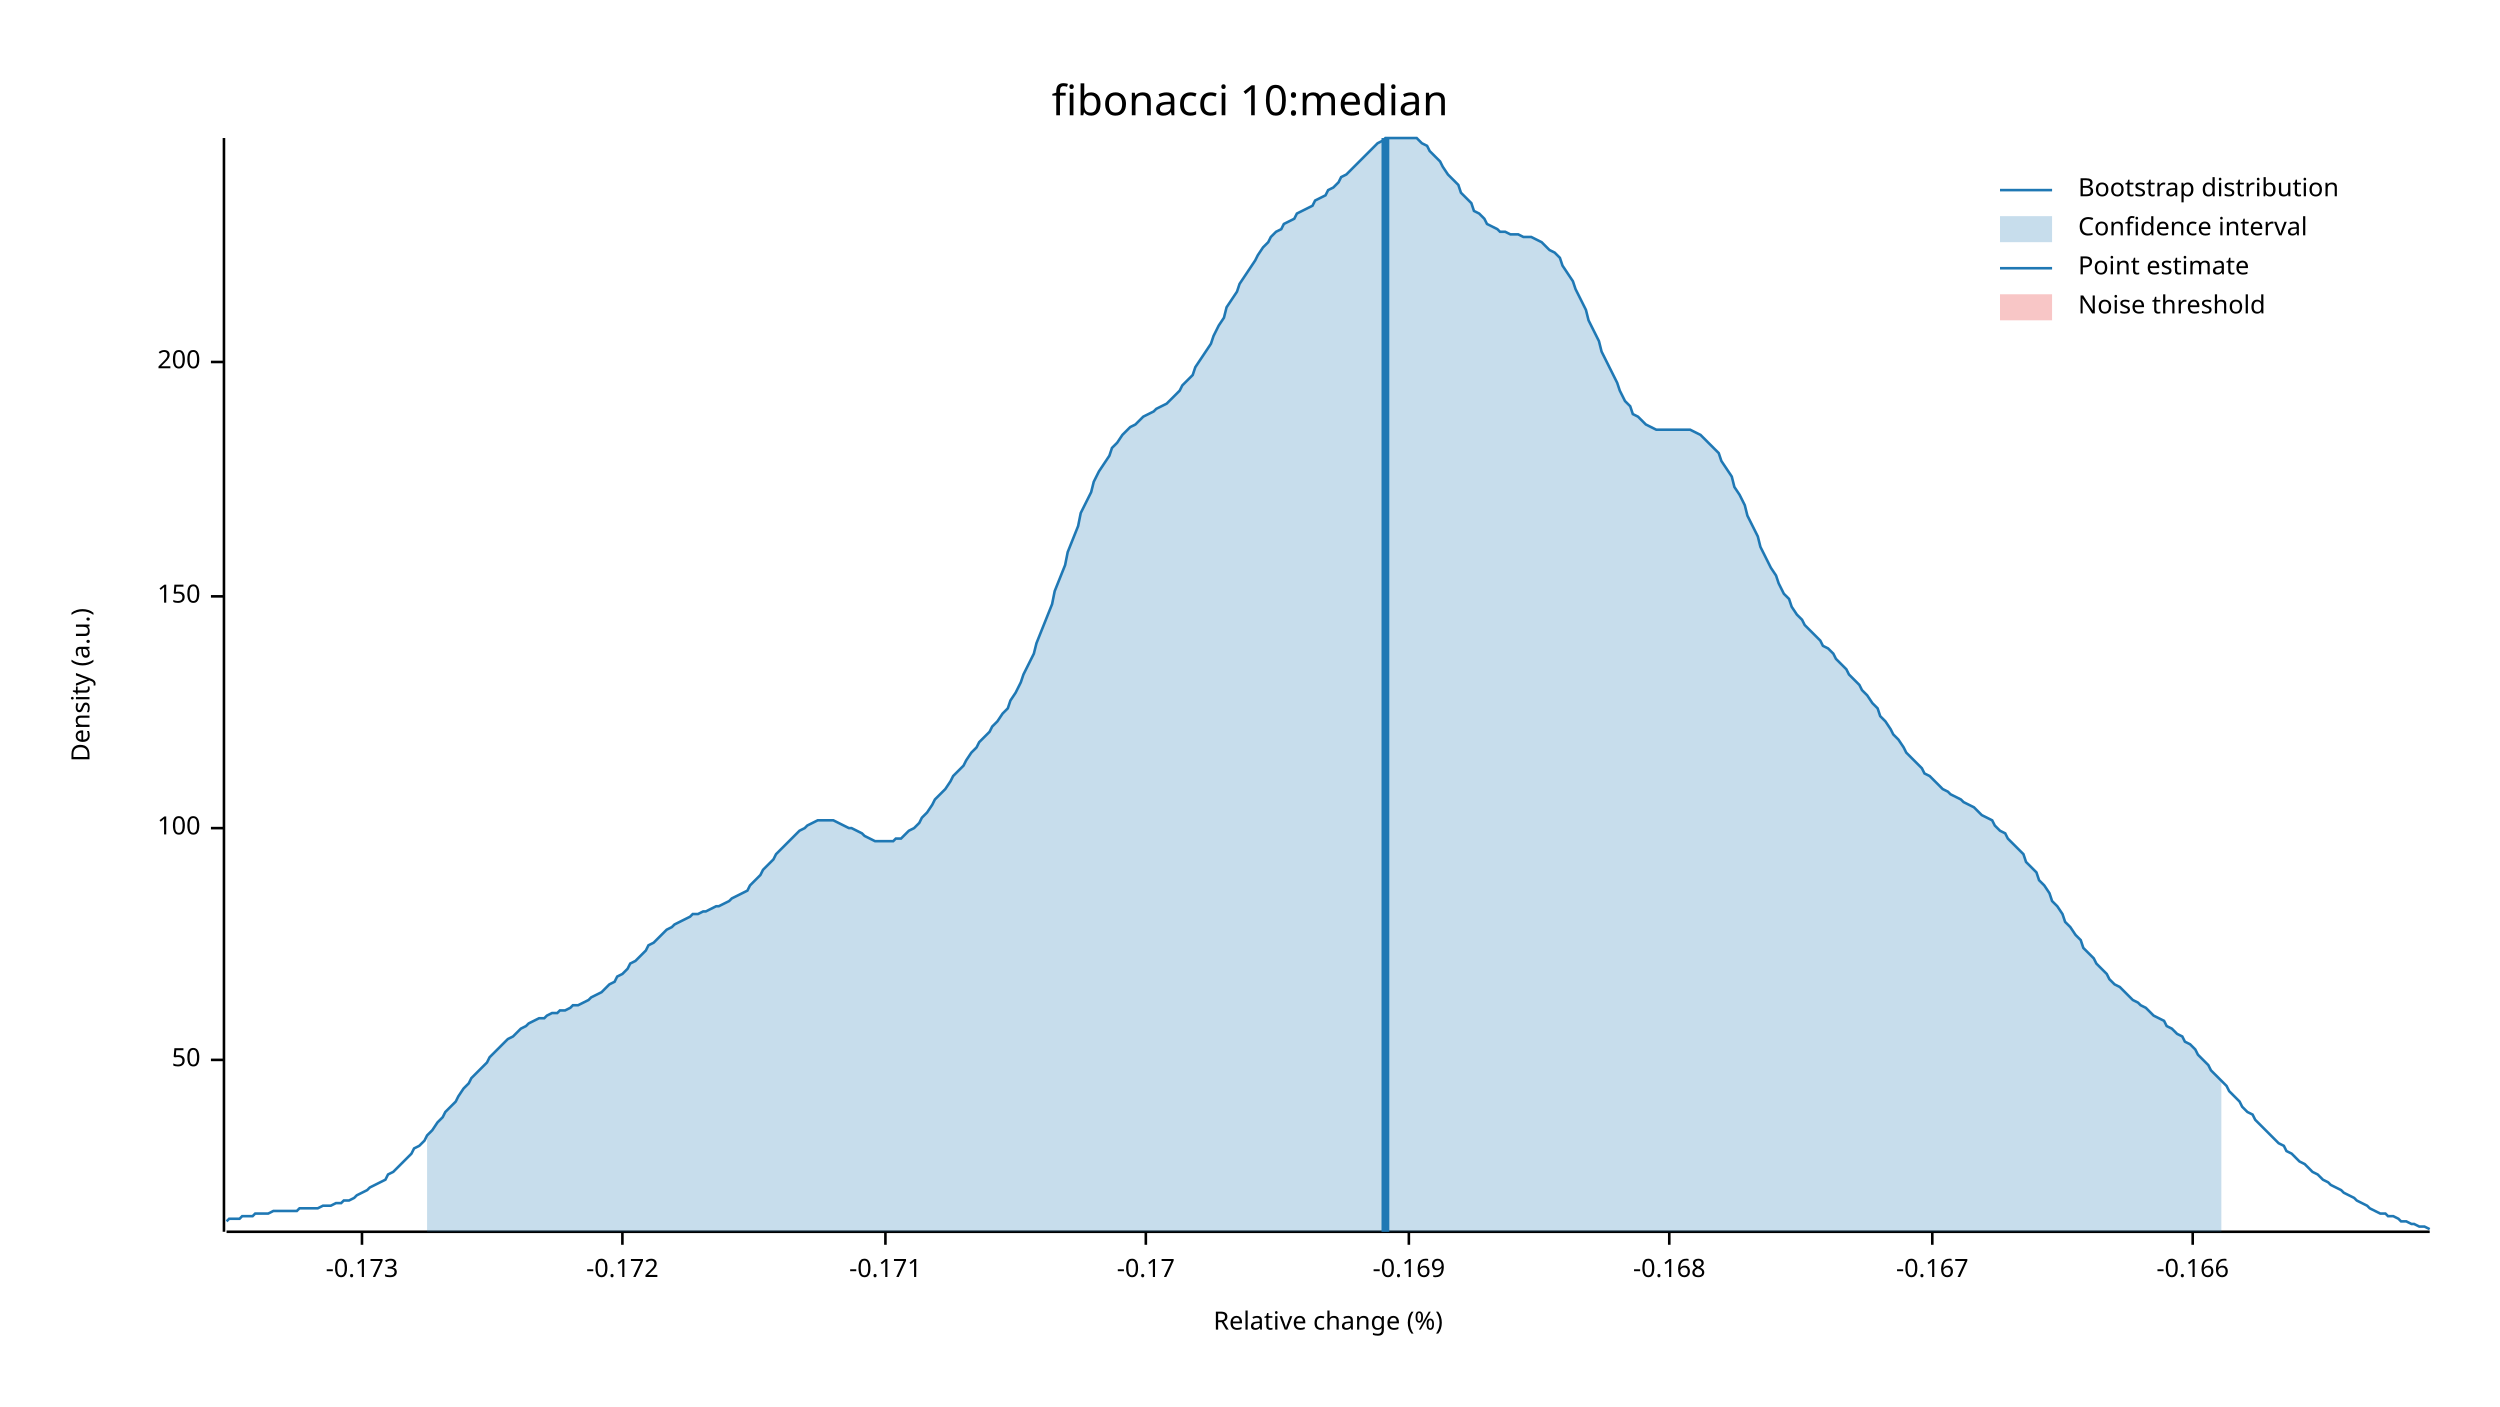
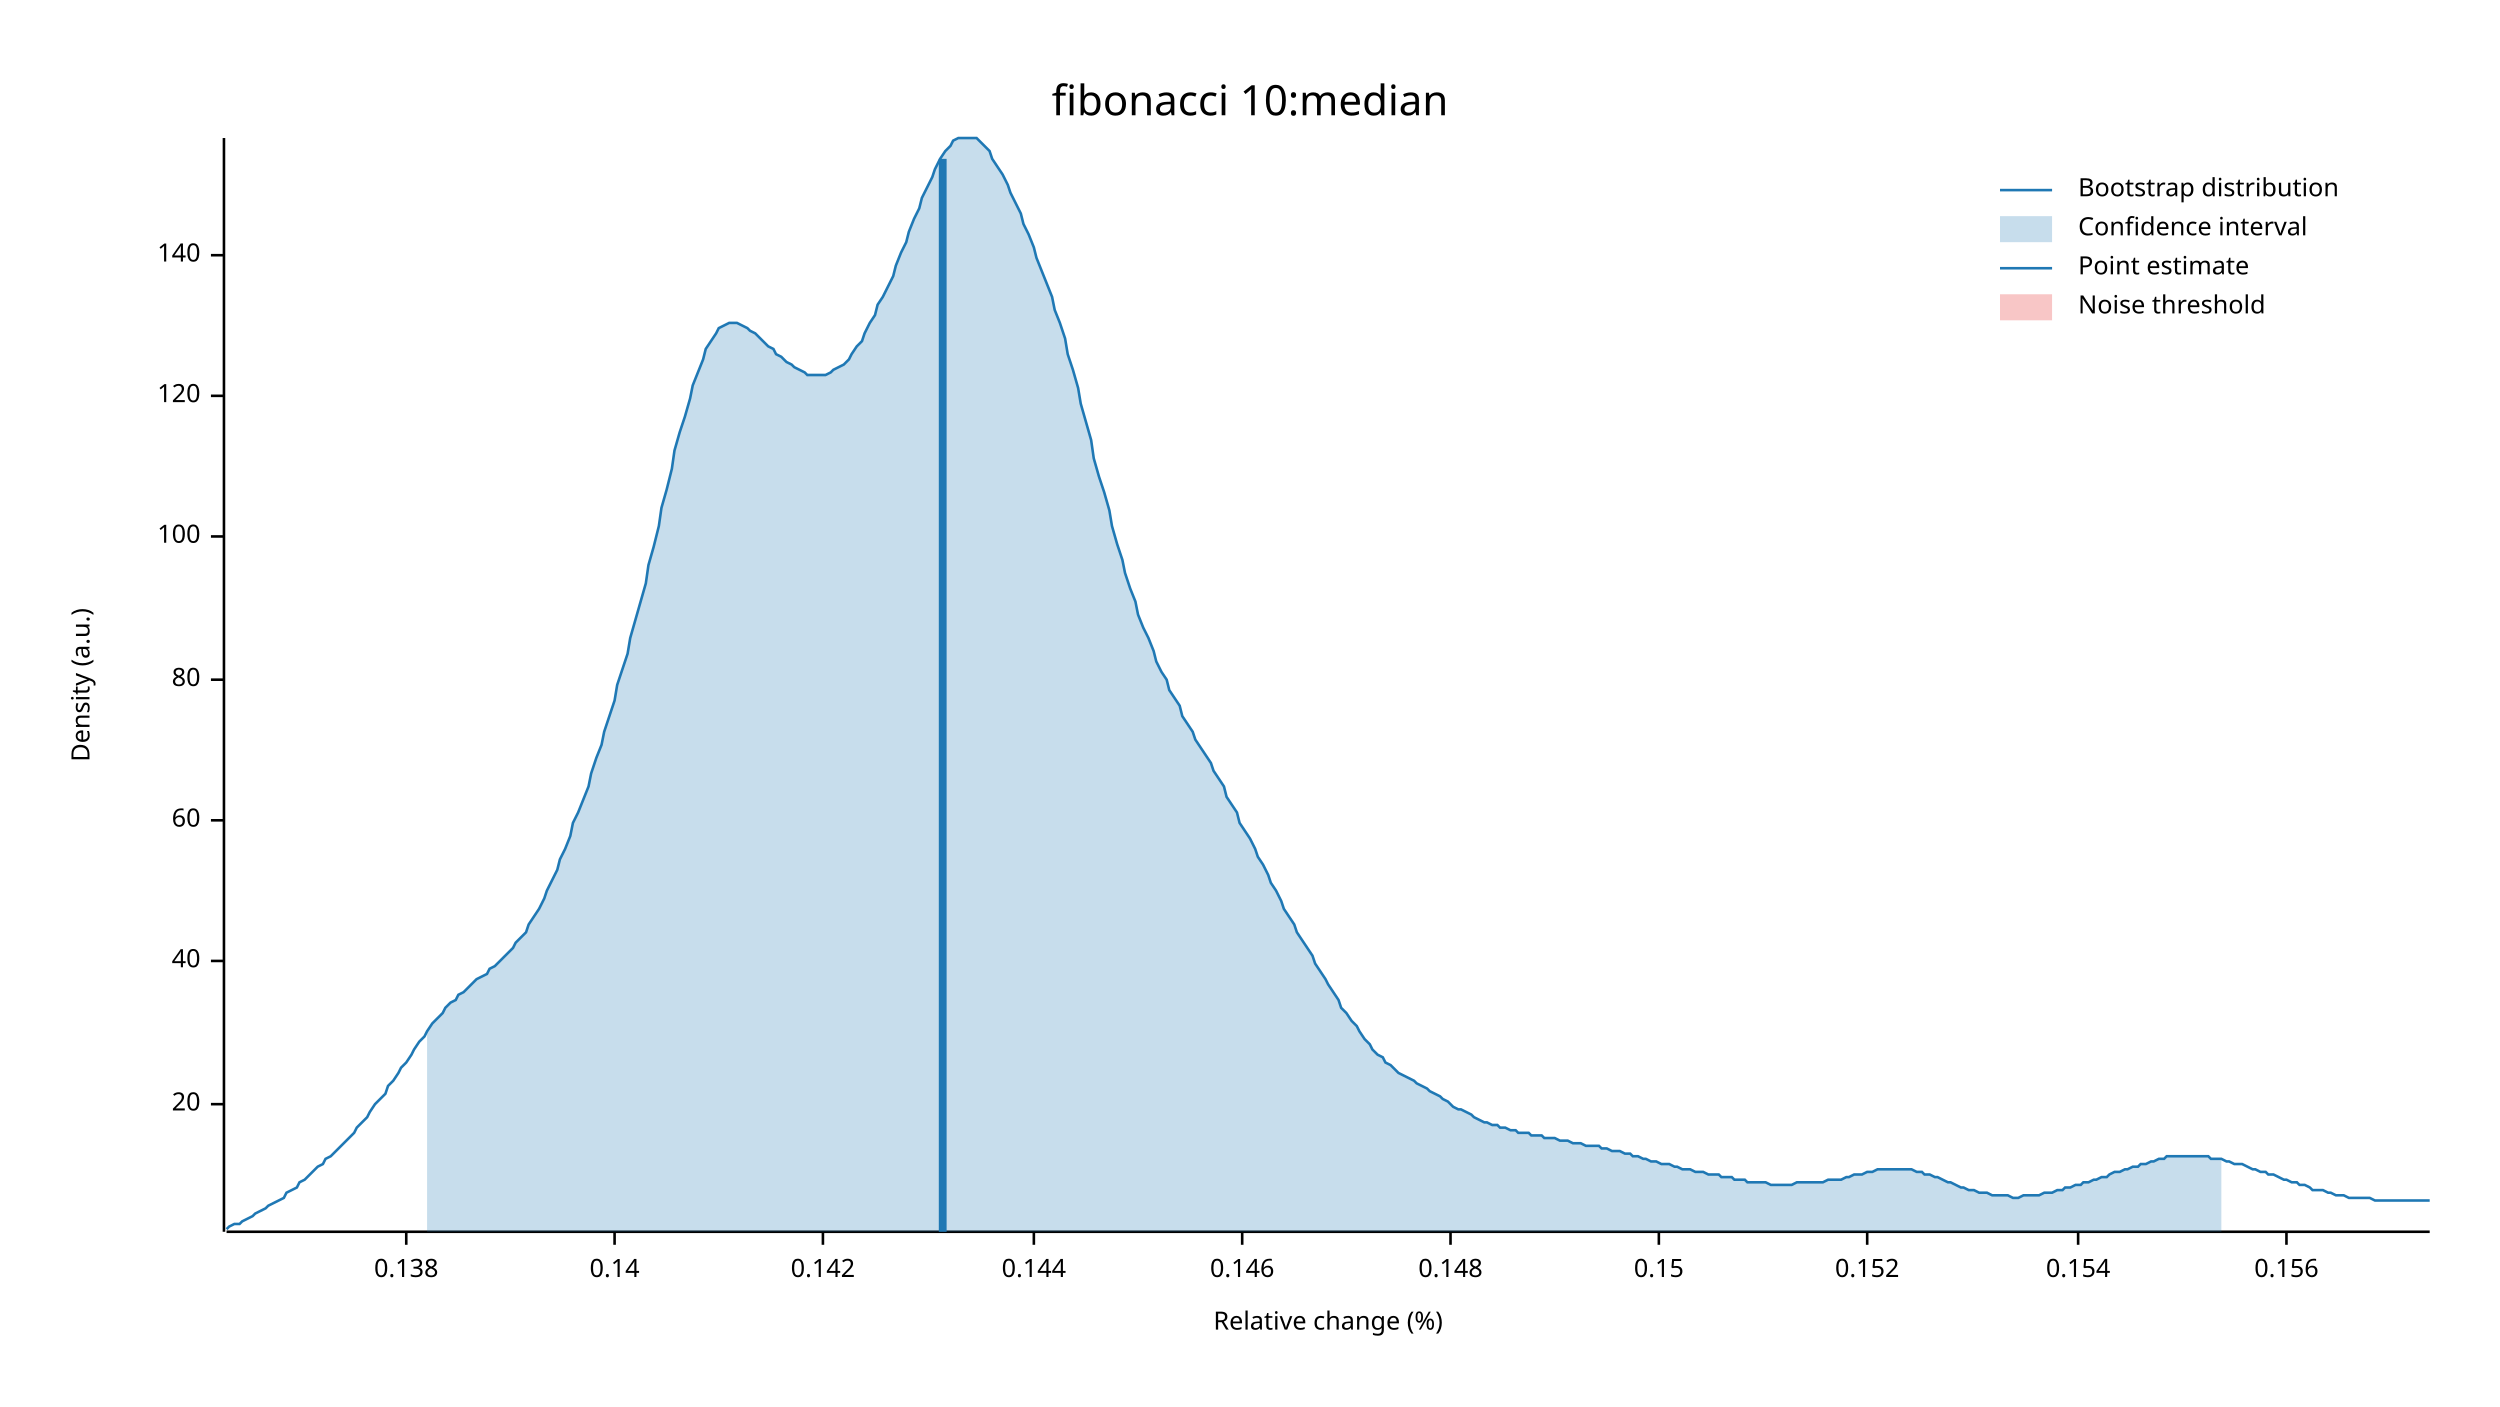
<svg xmlns="http://www.w3.org/2000/svg" width="960" height="540">
  <text x="480" y="32" dy="0.76em" text-anchor="middle" font-family="sans-serif" font-size="16.129" opacity="1" fill="#000000">
fibonacci 10:median
</text>
  <text x="27" y="263" dy="0.76em" text-anchor="middle" font-family="sans-serif" font-size="9.677" opacity="1" fill="#000000" transform="rotate(270, 27, 263)">
Density (a.u.)
</text>
  <text x="510" y="513" dy="-0.5ex" text-anchor="middle" font-family="sans-serif" font-size="9.677" opacity="1" fill="#000000">
Relative change (%)
</text>
  <polyline fill="none" opacity="1" stroke="#000000" stroke-width="1" points="86,53 86,473 " />
-   <text x="77" y="407" dy="0.5ex" text-anchor="end" font-family="sans-serif" font-size="9.677" opacity="1" fill="#000000">
- 50
+   <text x="77" y="424" dy="0.5ex" text-anchor="end" font-family="sans-serif" font-size="9.677" opacity="1" fill="#000000">
+ 20
</text>
-   <polyline fill="none" opacity="1" stroke="#000000" stroke-width="1" points="81,407 86,407 " />
-   <text x="77" y="318" dy="0.5ex" text-anchor="end" font-family="sans-serif" font-size="9.677" opacity="1" fill="#000000">
+   <polyline fill="none" opacity="1" stroke="#000000" stroke-width="1" points="81,424 86,424 " />
+   <text x="77" y="369" dy="0.5ex" text-anchor="end" font-family="sans-serif" font-size="9.677" opacity="1" fill="#000000">
+ 40
+ </text>
+   <polyline fill="none" opacity="1" stroke="#000000" stroke-width="1" points="81,369 86,369 " />
+   <text x="77" y="315" dy="0.5ex" text-anchor="end" font-family="sans-serif" font-size="9.677" opacity="1" fill="#000000">
+ 60
+ </text>
+   <polyline fill="none" opacity="1" stroke="#000000" stroke-width="1" points="81,315 86,315 " />
+   <text x="77" y="261" dy="0.5ex" text-anchor="end" font-family="sans-serif" font-size="9.677" opacity="1" fill="#000000">
+ 80
+ </text>
+   <polyline fill="none" opacity="1" stroke="#000000" stroke-width="1" points="81,261 86,261 " />
+   <text x="77" y="206" dy="0.5ex" text-anchor="end" font-family="sans-serif" font-size="9.677" opacity="1" fill="#000000">
100
</text>
-   <polyline fill="none" opacity="1" stroke="#000000" stroke-width="1" points="81,318 86,318 " />
-   <text x="77" y="229" dy="0.5ex" text-anchor="end" font-family="sans-serif" font-size="9.677" opacity="1" fill="#000000">
- 150
+   <polyline fill="none" opacity="1" stroke="#000000" stroke-width="1" points="81,206 86,206 " />
+   <text x="77" y="152" dy="0.5ex" text-anchor="end" font-family="sans-serif" font-size="9.677" opacity="1" fill="#000000">
+ 120
</text>
-   <polyline fill="none" opacity="1" stroke="#000000" stroke-width="1" points="81,229 86,229 " />
-   <text x="77" y="139" dy="0.5ex" text-anchor="end" font-family="sans-serif" font-size="9.677" opacity="1" fill="#000000">
- 200
+   <polyline fill="none" opacity="1" stroke="#000000" stroke-width="1" points="81,152 86,152 " />
+   <text x="77" y="98" dy="0.5ex" text-anchor="end" font-family="sans-serif" font-size="9.677" opacity="1" fill="#000000">
+ 140
</text>
-   <polyline fill="none" opacity="1" stroke="#000000" stroke-width="1" points="81,139 86,139 " />
+   <polyline fill="none" opacity="1" stroke="#000000" stroke-width="1" points="81,98 86,98 " />
  <polyline fill="none" opacity="1" stroke="#000000" stroke-width="1" points="87,473 933,473 " />
-   <text x="139" y="483" dy="0.76em" text-anchor="middle" font-family="sans-serif" font-size="9.677" opacity="1" fill="#000000">
- -0.173
+   <text x="156" y="483" dy="0.76em" text-anchor="middle" font-family="sans-serif" font-size="9.677" opacity="1" fill="#000000">
+ 0.138
</text>
-   <polyline fill="none" opacity="1" stroke="#000000" stroke-width="1" points="139,473 139,478 " />
-   <text x="239" y="483" dy="0.76em" text-anchor="middle" font-family="sans-serif" font-size="9.677" opacity="1" fill="#000000">
- -0.172
+   <polyline fill="none" opacity="1" stroke="#000000" stroke-width="1" points="156,473 156,478 " />
+   <text x="236" y="483" dy="0.76em" text-anchor="middle" font-family="sans-serif" font-size="9.677" opacity="1" fill="#000000">
+ 0.14
</text>
-   <polyline fill="none" opacity="1" stroke="#000000" stroke-width="1" points="239,473 239,478 " />
-   <text x="340" y="483" dy="0.76em" text-anchor="middle" font-family="sans-serif" font-size="9.677" opacity="1" fill="#000000">
- -0.171
+   <polyline fill="none" opacity="1" stroke="#000000" stroke-width="1" points="236,473 236,478 " />
+   <text x="316" y="483" dy="0.76em" text-anchor="middle" font-family="sans-serif" font-size="9.677" opacity="1" fill="#000000">
+ 0.142
</text>
-   <polyline fill="none" opacity="1" stroke="#000000" stroke-width="1" points="340,473 340,478 " />
-   <text x="440" y="483" dy="0.76em" text-anchor="middle" font-family="sans-serif" font-size="9.677" opacity="1" fill="#000000">
- -0.17
+   <polyline fill="none" opacity="1" stroke="#000000" stroke-width="1" points="316,473 316,478 " />
+   <text x="397" y="483" dy="0.76em" text-anchor="middle" font-family="sans-serif" font-size="9.677" opacity="1" fill="#000000">
+ 0.144
</text>
-   <polyline fill="none" opacity="1" stroke="#000000" stroke-width="1" points="440,473 440,478 " />
-   <text x="541" y="483" dy="0.76em" text-anchor="middle" font-family="sans-serif" font-size="9.677" opacity="1" fill="#000000">
- -0.169
+   <polyline fill="none" opacity="1" stroke="#000000" stroke-width="1" points="397,473 397,478 " />
+   <text x="477" y="483" dy="0.76em" text-anchor="middle" font-family="sans-serif" font-size="9.677" opacity="1" fill="#000000">
+ 0.146
</text>
-   <polyline fill="none" opacity="1" stroke="#000000" stroke-width="1" points="541,473 541,478 " />
-   <text x="641" y="483" dy="0.76em" text-anchor="middle" font-family="sans-serif" font-size="9.677" opacity="1" fill="#000000">
- -0.168
+   <polyline fill="none" opacity="1" stroke="#000000" stroke-width="1" points="477,473 477,478 " />
+   <text x="557" y="483" dy="0.76em" text-anchor="middle" font-family="sans-serif" font-size="9.677" opacity="1" fill="#000000">
+ 0.148
</text>
-   <polyline fill="none" opacity="1" stroke="#000000" stroke-width="1" points="641,473 641,478 " />
-   <text x="742" y="483" dy="0.76em" text-anchor="middle" font-family="sans-serif" font-size="9.677" opacity="1" fill="#000000">
- -0.167
+   <polyline fill="none" opacity="1" stroke="#000000" stroke-width="1" points="557,473 557,478 " />
+   <text x="637" y="483" dy="0.76em" text-anchor="middle" font-family="sans-serif" font-size="9.677" opacity="1" fill="#000000">
+ 0.15
</text>
-   <polyline fill="none" opacity="1" stroke="#000000" stroke-width="1" points="742,473 742,478 " />
-   <text x="842" y="483" dy="0.76em" text-anchor="middle" font-family="sans-serif" font-size="9.677" opacity="1" fill="#000000">
- -0.166
+   <polyline fill="none" opacity="1" stroke="#000000" stroke-width="1" points="637,473 637,478 " />
+   <text x="717" y="483" dy="0.76em" text-anchor="middle" font-family="sans-serif" font-size="9.677" opacity="1" fill="#000000">
+ 0.152
</text>
-   <polyline fill="none" opacity="1" stroke="#000000" stroke-width="1" points="842,473 842,478 " />
-   <polyline fill="none" opacity="1" stroke="#1F78B4" stroke-width="1" points="87,469 88,468 90,468 92,468 93,467 95,467 97,467 98,466 100,466 102,466 103,466 105,465 107,465 109,465 110,465 112,465 114,465 115,464 117,464 119,464 120,464 122,464 124,463 125,463 127,463 129,462 131,462 132,461 134,461 136,460 137,459 139,458 141,457 142,456 144,455 146,454 148,453 149,451 151,450 153,448 154,447 156,445 158,443 159,441 161,440 163,438 164,436 166,434 168,431 170,429 171,427 173,425 175,423 176,421 178,418 180,416 181,414 183,412 185,410 187,408 188,406 190,404 192,402 193,401 195,399 197,398 198,397 200,395 202,394 203,393 205,392 207,391 209,391 210,390 212,389 214,389 215,388 217,388 219,387 220,386 222,386 224,385 226,384 227,383 229,382 231,381 232,380 234,378 236,377 237,375 239,374 241,372 242,370 244,369 246,367 248,365 249,363 251,362 253,360 254,359 256,357 258,356 259,355 261,354 263,353 265,352 266,351 268,351 270,350 271,350 273,349 275,348 276,348 278,347 280,346 281,345 283,344 285,343 287,342 288,340 290,338 292,336 293,334 295,332 297,330 298,328 300,326 302,324 304,322 305,321 307,319 309,318 310,317 312,316 314,315 315,315 317,315 319,315 320,315 322,316 324,317 326,318 327,318 329,319 331,320 332,321 334,322 336,323 337,323 339,323 341,323 343,323 344,322 346,322 348,320 349,319 351,318 353,316 354,314 356,312 358,309 359,307 361,305 363,303 365,300 366,298 368,296 370,294 371,292 373,289 375,287 376,285 378,283 380,281 381,279 383,277 385,274 387,272 388,269 390,266 392,262 393,259 395,255 397,251 398,247 400,242 402,237 404,232 405,227 407,222 409,217 410,212 412,207 414,202 415,197 417,193 419,189 420,185 422,181 424,178 426,175 427,172 429,170 431,167 432,166 434,164 436,163 437,162 439,160 441,159 443,158 444,157 446,156 448,155 449,154 451,152 453,150 454,148 456,146 458,144 459,141 461,138 463,135 465,132 466,129 468,125 470,122 471,118 473,115 475,112 476,109 478,106 480,103 482,100 483,98 485,95 487,93 488,91 490,89 492,88 493,86 495,85 497,84 498,82 500,81 502,80 504,79 505,77 507,76 509,75 510,73 512,72 514,70 515,68 517,67 519,65 521,63 522,62 524,60 526,58 527,57 529,55 531,54 532,53 534,53 536,53 537,53 539,53 541,53 543,53 544,53 546,55 548,56 549,58 551,60 553,62 554,64 556,67 558,69 560,71 561,74 563,76 565,78 566,81 568,82 570,84 571,86 573,87 575,88 576,89 578,89 580,90 582,90 583,90 585,91 587,91 588,91 590,92 592,93 593,94 595,96 597,97 599,99 600,102 602,105 604,108 605,111 607,115 609,119 610,123 612,127 614,131 615,135 617,139 619,143 621,147 622,150 624,154 626,156 627,159 629,160 631,162 632,163 634,164 636,165 638,165 639,165 641,165 643,165 644,165 646,165 648,165 649,165 651,166 653,167 654,168 656,170 658,172 660,174 661,177 663,180 665,183 666,187 668,190 670,194 671,198 673,202 675,206 676,210 678,214 680,218 682,221 683,224 685,228 687,230 688,233 690,236 692,238 693,240 695,242 697,244 699,246 700,248 702,249 704,251 705,253 707,255 709,257 710,259 712,261 714,263 715,265 717,267 719,270 721,272 722,275 724,277 726,280 727,282 729,284 731,287 732,289 734,291 736,293 738,295 739,297 741,298 743,300 744,301 746,303 748,304 749,305 751,306 753,307 754,308 756,309 758,310 760,312 761,313 763,314 765,315 766,317 768,319 770,320 771,322 773,324 775,326 777,328 778,331 780,333 782,335 783,338 785,340 787,343 788,346 790,348 792,351 793,354 795,356 797,359 799,361 800,364 802,366 804,368 805,370 807,372 809,374 810,376 812,378 814,379 816,381 817,382 819,384 821,385 822,386 824,387 826,389 827,390 829,391 831,392 832,394 834,395 836,397 838,398 839,400 841,401 843,403 844,405 846,407 848,409 849,411 851,413 853,415 855,417 856,419 858,421 860,423 861,425 863,427 865,428 866,430 868,432 870,434 871,435 873,437 875,439 877,440 878,442 880,443 882,445 883,446 885,447 887,449 888,450 890,451 892,453 894,454 895,455 897,456 899,457 900,458 902,459 904,460 905,461 907,462 909,463 910,464 912,465 914,466 916,466 917,467 919,467 921,468 922,469 924,469 926,470 927,470 929,471 931,471 933,472 " />
-   <polygon opacity="0.25" fill="#1F78B4" points="164,436 166,434 168,431 170,429 171,427 173,425 175,423 176,421 178,418 180,416 181,414 183,412 185,410 187,408 188,406 190,404 192,402 193,401 195,399 197,398 198,397 200,395 202,394 203,393 205,392 207,391 209,391 210,390 212,389 214,389 215,388 217,388 219,387 220,386 222,386 224,385 226,384 227,383 229,382 231,381 232,380 234,378 236,377 237,375 239,374 241,372 242,370 244,369 246,367 248,365 249,363 251,362 253,360 254,359 256,357 258,356 259,355 261,354 263,353 265,352 266,351 268,351 270,350 271,350 273,349 275,348 276,348 278,347 280,346 281,345 283,344 285,343 287,342 288,340 290,338 292,336 293,334 295,332 297,330 298,328 300,326 302,324 304,322 305,321 307,319 309,318 310,317 312,316 314,315 315,315 317,315 319,315 320,315 322,316 324,317 326,318 327,318 329,319 331,320 332,321 334,322 336,323 337,323 339,323 341,323 343,323 344,322 346,322 348,320 349,319 351,318 353,316 354,314 356,312 358,309 359,307 361,305 363,303 365,300 366,298 368,296 370,294 371,292 373,289 375,287 376,285 378,283 380,281 381,279 383,277 385,274 387,272 388,269 390,266 392,262 393,259 395,255 397,251 398,247 400,242 402,237 404,232 405,227 407,222 409,217 410,212 412,207 414,202 415,197 417,193 419,189 420,185 422,181 424,178 426,175 427,172 429,170 431,167 432,166 434,164 436,163 437,162 439,160 441,159 443,158 444,157 446,156 448,155 449,154 451,152 453,150 454,148 456,146 458,144 459,141 461,138 463,135 465,132 466,129 468,125 470,122 471,118 473,115 475,112 476,109 478,106 480,103 482,100 483,98 485,95 487,93 488,91 490,89 492,88 493,86 495,85 497,84 498,82 500,81 502,80 504,79 505,77 507,76 509,75 510,73 512,72 514,70 515,68 517,67 519,65 521,63 522,62 524,60 526,58 527,57 529,55 531,54 532,53 534,53 536,53 537,53 539,53 541,53 543,53 544,53 546,55 548,56 549,58 551,60 553,62 554,64 556,67 558,69 560,71 561,74 563,76 565,78 566,81 568,82 570,84 571,86 573,87 575,88 576,89 578,89 580,90 582,90 583,90 585,91 587,91 588,91 590,92 592,93 593,94 595,96 597,97 599,99 600,102 602,105 604,108 605,111 607,115 609,119 610,123 612,127 614,131 615,135 617,139 619,143 621,147 622,150 624,154 626,156 627,159 629,160 631,162 632,163 634,164 636,165 638,165 639,165 641,165 643,165 644,165 646,165 648,165 649,165 651,166 653,167 654,168 656,170 658,172 660,174 661,177 663,180 665,183 666,187 668,190 670,194 671,198 673,202 675,206 676,210 678,214 680,218 682,221 683,224 685,228 687,230 688,233 690,236 692,238 693,240 695,242 697,244 699,246 700,248 702,249 704,251 705,253 707,255 709,257 710,259 712,261 714,263 715,265 717,267 719,270 721,272 722,275 724,277 726,280 727,282 729,284 731,287 732,289 734,291 736,293 738,295 739,297 741,298 743,300 744,301 746,303 748,304 749,305 751,306 753,307 754,308 756,309 758,310 760,312 761,313 763,314 765,315 766,317 768,319 770,320 771,322 773,324 775,326 777,328 778,331 780,333 782,335 783,338 785,340 787,343 788,346 790,348 792,351 793,354 795,356 797,359 799,361 800,364 802,366 804,368 805,370 807,372 809,374 810,376 812,378 814,379 816,381 817,382 819,384 821,385 822,386 824,387 826,389 827,390 829,391 831,392 832,394 834,395 836,397 838,398 839,400 841,401 843,403 844,405 846,407 848,409 849,411 851,413 853,415 853,473 164,473 " />
-   <polyline fill="none" opacity="1" stroke="#1F78B4" stroke-width="3" points="532,473 532,53 " />
+   <polyline fill="none" opacity="1" stroke="#000000" stroke-width="1" points="717,473 717,478 " />
+   <text x="798" y="483" dy="0.76em" text-anchor="middle" font-family="sans-serif" font-size="9.677" opacity="1" fill="#000000">
+ 0.154
+ </text>
+   <polyline fill="none" opacity="1" stroke="#000000" stroke-width="1" points="798,473 798,478 " />
+   <text x="878" y="483" dy="0.76em" text-anchor="middle" font-family="sans-serif" font-size="9.677" opacity="1" fill="#000000">
+ 0.156
+ </text>
+   <polyline fill="none" opacity="1" stroke="#000000" stroke-width="1" points="878,473 878,478 " />
+   <polyline fill="none" opacity="1" stroke="#1F78B4" stroke-width="1" points="87,472 88,471 90,470 92,470 93,469 95,468 97,467 98,466 100,465 102,464 103,463 105,462 107,461 109,460 110,458 112,457 114,456 115,454 117,453 119,451 120,450 122,448 124,447 125,445 127,444 129,442 131,440 132,439 134,437 136,435 137,433 139,431 141,429 142,427 144,424 146,422 148,420 149,417 151,415 153,412 154,410 156,408 158,405 159,403 161,400 163,398 164,396 166,393 168,391 170,389 171,387 173,385 175,384 176,382 178,381 180,379 181,378 183,376 185,375 187,374 188,372 190,371 192,369 193,368 195,366 197,364 198,362 200,360 202,358 203,355 205,352 207,349 209,345 210,342 212,338 214,334 215,330 217,326 219,321 220,316 222,312 224,307 226,302 227,297 229,291 231,286 232,281 234,275 236,269 237,263 239,257 241,251 242,245 244,238 246,231 248,224 249,217 251,210 253,202 254,195 256,188 258,180 259,173 261,166 263,160 265,153 266,148 268,143 270,138 271,134 273,131 275,128 276,126 278,125 280,124 281,124 283,124 285,125 287,126 288,127 290,128 292,130 293,131 295,133 297,134 298,136 300,137 302,139 304,140 305,141 307,142 309,143 310,144 312,144 314,144 315,144 317,144 319,143 320,142 322,141 324,140 326,138 327,136 329,133 331,131 332,128 334,124 336,121 337,117 339,114 341,110 343,106 344,102 346,97 348,93 349,89 351,84 353,80 354,76 356,72 358,68 359,65 361,61 363,58 365,56 366,54 368,53 370,53 371,53 373,53 375,53 376,54 378,56 380,58 381,61 383,64 385,67 387,71 388,74 390,78 392,82 393,86 395,90 397,95 398,99 400,104 402,109 404,114 405,119 407,124 409,130 410,136 412,142 414,149 415,155 417,162 419,169 420,176 422,183 424,189 426,196 427,202 429,209 431,215 432,220 434,226 436,231 437,236 439,241 441,245 443,250 444,254 446,258 448,261 449,265 451,268 453,271 454,275 456,278 458,281 459,284 461,287 463,290 465,293 466,296 468,299 470,302 471,306 473,309 475,312 476,316 478,319 480,322 482,326 483,329 485,332 487,336 488,339 490,342 492,346 493,349 495,352 497,355 498,358 500,361 502,364 504,367 505,370 507,373 509,376 510,378 512,381 514,384 515,387 517,389 519,392 521,394 522,396 524,399 526,401 527,403 529,405 531,406 532,408 534,409 536,411 537,412 539,413 541,414 543,415 544,416 546,417 548,418 549,419 551,420 553,421 554,422 556,423 558,425 560,426 561,426 563,427 565,428 566,429 568,430 570,431 571,431 573,432 575,432 576,433 578,433 580,434 582,434 583,435 585,435 587,435 588,436 590,436 592,436 593,437 595,437 597,437 599,438 600,438 602,438 604,439 605,439 607,439 609,440 610,440 612,440 614,440 615,441 617,441 619,442 621,442 622,442 624,443 626,443 627,444 629,444 631,445 632,445 634,446 636,446 638,447 639,447 641,447 643,448 644,448 646,449 648,449 649,449 651,450 653,450 654,450 656,451 658,451 660,451 661,452 663,452 665,452 666,453 668,453 670,453 671,454 673,454 675,454 676,454 678,454 680,455 682,455 683,455 685,455 687,455 688,455 690,454 692,454 693,454 695,454 697,454 699,454 700,454 702,453 704,453 705,453 707,453 709,452 710,452 712,451 714,451 715,451 717,450 719,450 721,449 722,449 724,449 726,449 727,449 729,449 731,449 732,449 734,449 736,450 738,450 739,451 741,451 743,452 744,452 746,453 748,454 749,454 751,455 753,456 754,456 756,457 758,457 760,458 761,458 763,458 765,459 766,459 768,459 770,459 771,459 773,460 775,460 777,459 778,459 780,459 782,459 783,459 785,458 787,458 788,458 790,457 792,457 793,456 795,456 797,455 799,455 800,454 802,454 804,453 805,453 807,452 809,452 810,451 812,450 814,450 816,449 817,449 819,448 821,448 822,447 824,447 826,446 827,446 829,445 831,445 832,444 834,444 836,444 838,444 839,444 841,444 843,444 844,444 846,444 848,444 849,445 851,445 853,445 855,446 856,446 858,447 860,447 861,447 863,448 865,449 866,449 868,450 870,450 871,451 873,451 875,452 877,453 878,453 880,454 882,454 883,455 885,455 887,456 888,457 890,457 892,457 894,458 895,458 897,459 899,459 900,459 902,460 904,460 905,460 907,460 909,460 910,460 912,461 914,461 916,461 917,461 919,461 921,461 922,461 924,461 926,461 927,461 929,461 931,461 933,461 " />
+   <polygon opacity="0.25" fill="#1F78B4" points="164,396 166,393 168,391 170,389 171,387 173,385 175,384 176,382 178,381 180,379 181,378 183,376 185,375 187,374 188,372 190,371 192,369 193,368 195,366 197,364 198,362 200,360 202,358 203,355 205,352 207,349 209,345 210,342 212,338 214,334 215,330 217,326 219,321 220,316 222,312 224,307 226,302 227,297 229,291 231,286 232,281 234,275 236,269 237,263 239,257 241,251 242,245 244,238 246,231 248,224 249,217 251,210 253,202 254,195 256,188 258,180 259,173 261,166 263,160 265,153 266,148 268,143 270,138 271,134 273,131 275,128 276,126 278,125 280,124 281,124 283,124 285,125 287,126 288,127 290,128 292,130 293,131 295,133 297,134 298,136 300,137 302,139 304,140 305,141 307,142 309,143 310,144 312,144 314,144 315,144 317,144 319,143 320,142 322,141 324,140 326,138 327,136 329,133 331,131 332,128 334,124 336,121 337,117 339,114 341,110 343,106 344,102 346,97 348,93 349,89 351,84 353,80 354,76 356,72 358,68 359,65 361,61 363,58 365,56 366,54 368,53 370,53 371,53 373,53 375,53 376,54 378,56 380,58 381,61 383,64 385,67 387,71 388,74 390,78 392,82 393,86 395,90 397,95 398,99 400,104 402,109 404,114 405,119 407,124 409,130 410,136 412,142 414,149 415,155 417,162 419,169 420,176 422,183 424,189 426,196 427,202 429,209 431,215 432,220 434,226 436,231 437,236 439,241 441,245 443,250 444,254 446,258 448,261 449,265 451,268 453,271 454,275 456,278 458,281 459,284 461,287 463,290 465,293 466,296 468,299 470,302 471,306 473,309 475,312 476,316 478,319 480,322 482,326 483,329 485,332 487,336 488,339 490,342 492,346 493,349 495,352 497,355 498,358 500,361 502,364 504,367 505,370 507,373 509,376 510,378 512,381 514,384 515,387 517,389 519,392 521,394 522,396 524,399 526,401 527,403 529,405 531,406 532,408 534,409 536,411 537,412 539,413 541,414 543,415 544,416 546,417 548,418 549,419 551,420 553,421 554,422 556,423 558,425 560,426 561,426 563,427 565,428 566,429 568,430 570,431 571,431 573,432 575,432 576,433 578,433 580,434 582,434 583,435 585,435 587,435 588,436 590,436 592,436 593,437 595,437 597,437 599,438 600,438 602,438 604,439 605,439 607,439 609,440 610,440 612,440 614,440 615,441 617,441 619,442 621,442 622,442 624,443 626,443 627,444 629,444 631,445 632,445 634,446 636,446 638,447 639,447 641,447 643,448 644,448 646,449 648,449 649,449 651,450 653,450 654,450 656,451 658,451 660,451 661,452 663,452 665,452 666,453 668,453 670,453 671,454 673,454 675,454 676,454 678,454 680,455 682,455 683,455 685,455 687,455 688,455 690,454 692,454 693,454 695,454 697,454 699,454 700,454 702,453 704,453 705,453 707,453 709,452 710,452 712,451 714,451 715,451 717,450 719,450 721,449 722,449 724,449 726,449 727,449 729,449 731,449 732,449 734,449 736,450 738,450 739,451 741,451 743,452 744,452 746,453 748,454 749,454 751,455 753,456 754,456 756,457 758,457 760,458 761,458 763,458 765,459 766,459 768,459 770,459 771,459 773,460 775,460 777,459 778,459 780,459 782,459 783,459 785,458 787,458 788,458 790,457 792,457 793,456 795,456 797,455 799,455 800,454 802,454 804,453 805,453 807,452 809,452 810,451 812,450 814,450 816,449 817,449 819,448 821,448 822,447 824,447 826,446 827,446 829,445 831,445 832,444 834,444 836,444 838,444 839,444 841,444 843,444 844,444 846,444 848,444 849,445 851,445 853,445 853,473 164,473 " />
+   <polyline fill="none" opacity="1" stroke="#1F78B4" stroke-width="3" points="362,473 362,61 " />
  <rect x="510" y="53" width="0" height="419" opacity="0.1" fill="#E31A1C" stroke="none" />
  <text x="798" y="68" dy="0.76em" text-anchor="start" font-family="sans-serif" font-size="9.677" opacity="1" fill="#000000">
Bootstrap distribution
</text>
  <text x="798" y="83" dy="0.76em" text-anchor="start" font-family="sans-serif" font-size="9.677" opacity="1" fill="#000000">
Confidence interval
</text>
  <text x="798" y="98" dy="0.76em" text-anchor="start" font-family="sans-serif" font-size="9.677" opacity="1" fill="#000000">
Point estimate
</text>
  <text x="798" y="113" dy="0.76em" text-anchor="start" font-family="sans-serif" font-size="9.677" opacity="1" fill="#000000">
Noise threshold
</text>
  <polyline fill="none" opacity="1" stroke="#1F78B4" stroke-width="1" points="768,73 788,73 " />
  <rect x="768" y="83" width="20" height="10" opacity="0.25" fill="#1F78B4" stroke="none" />
  <polyline fill="none" opacity="1" stroke="#1F78B4" stroke-width="1" points="768,103 788,103 " />
  <rect x="768" y="113" width="20" height="10" opacity="0.25" fill="#E31A1C" stroke="none" />
</svg>
